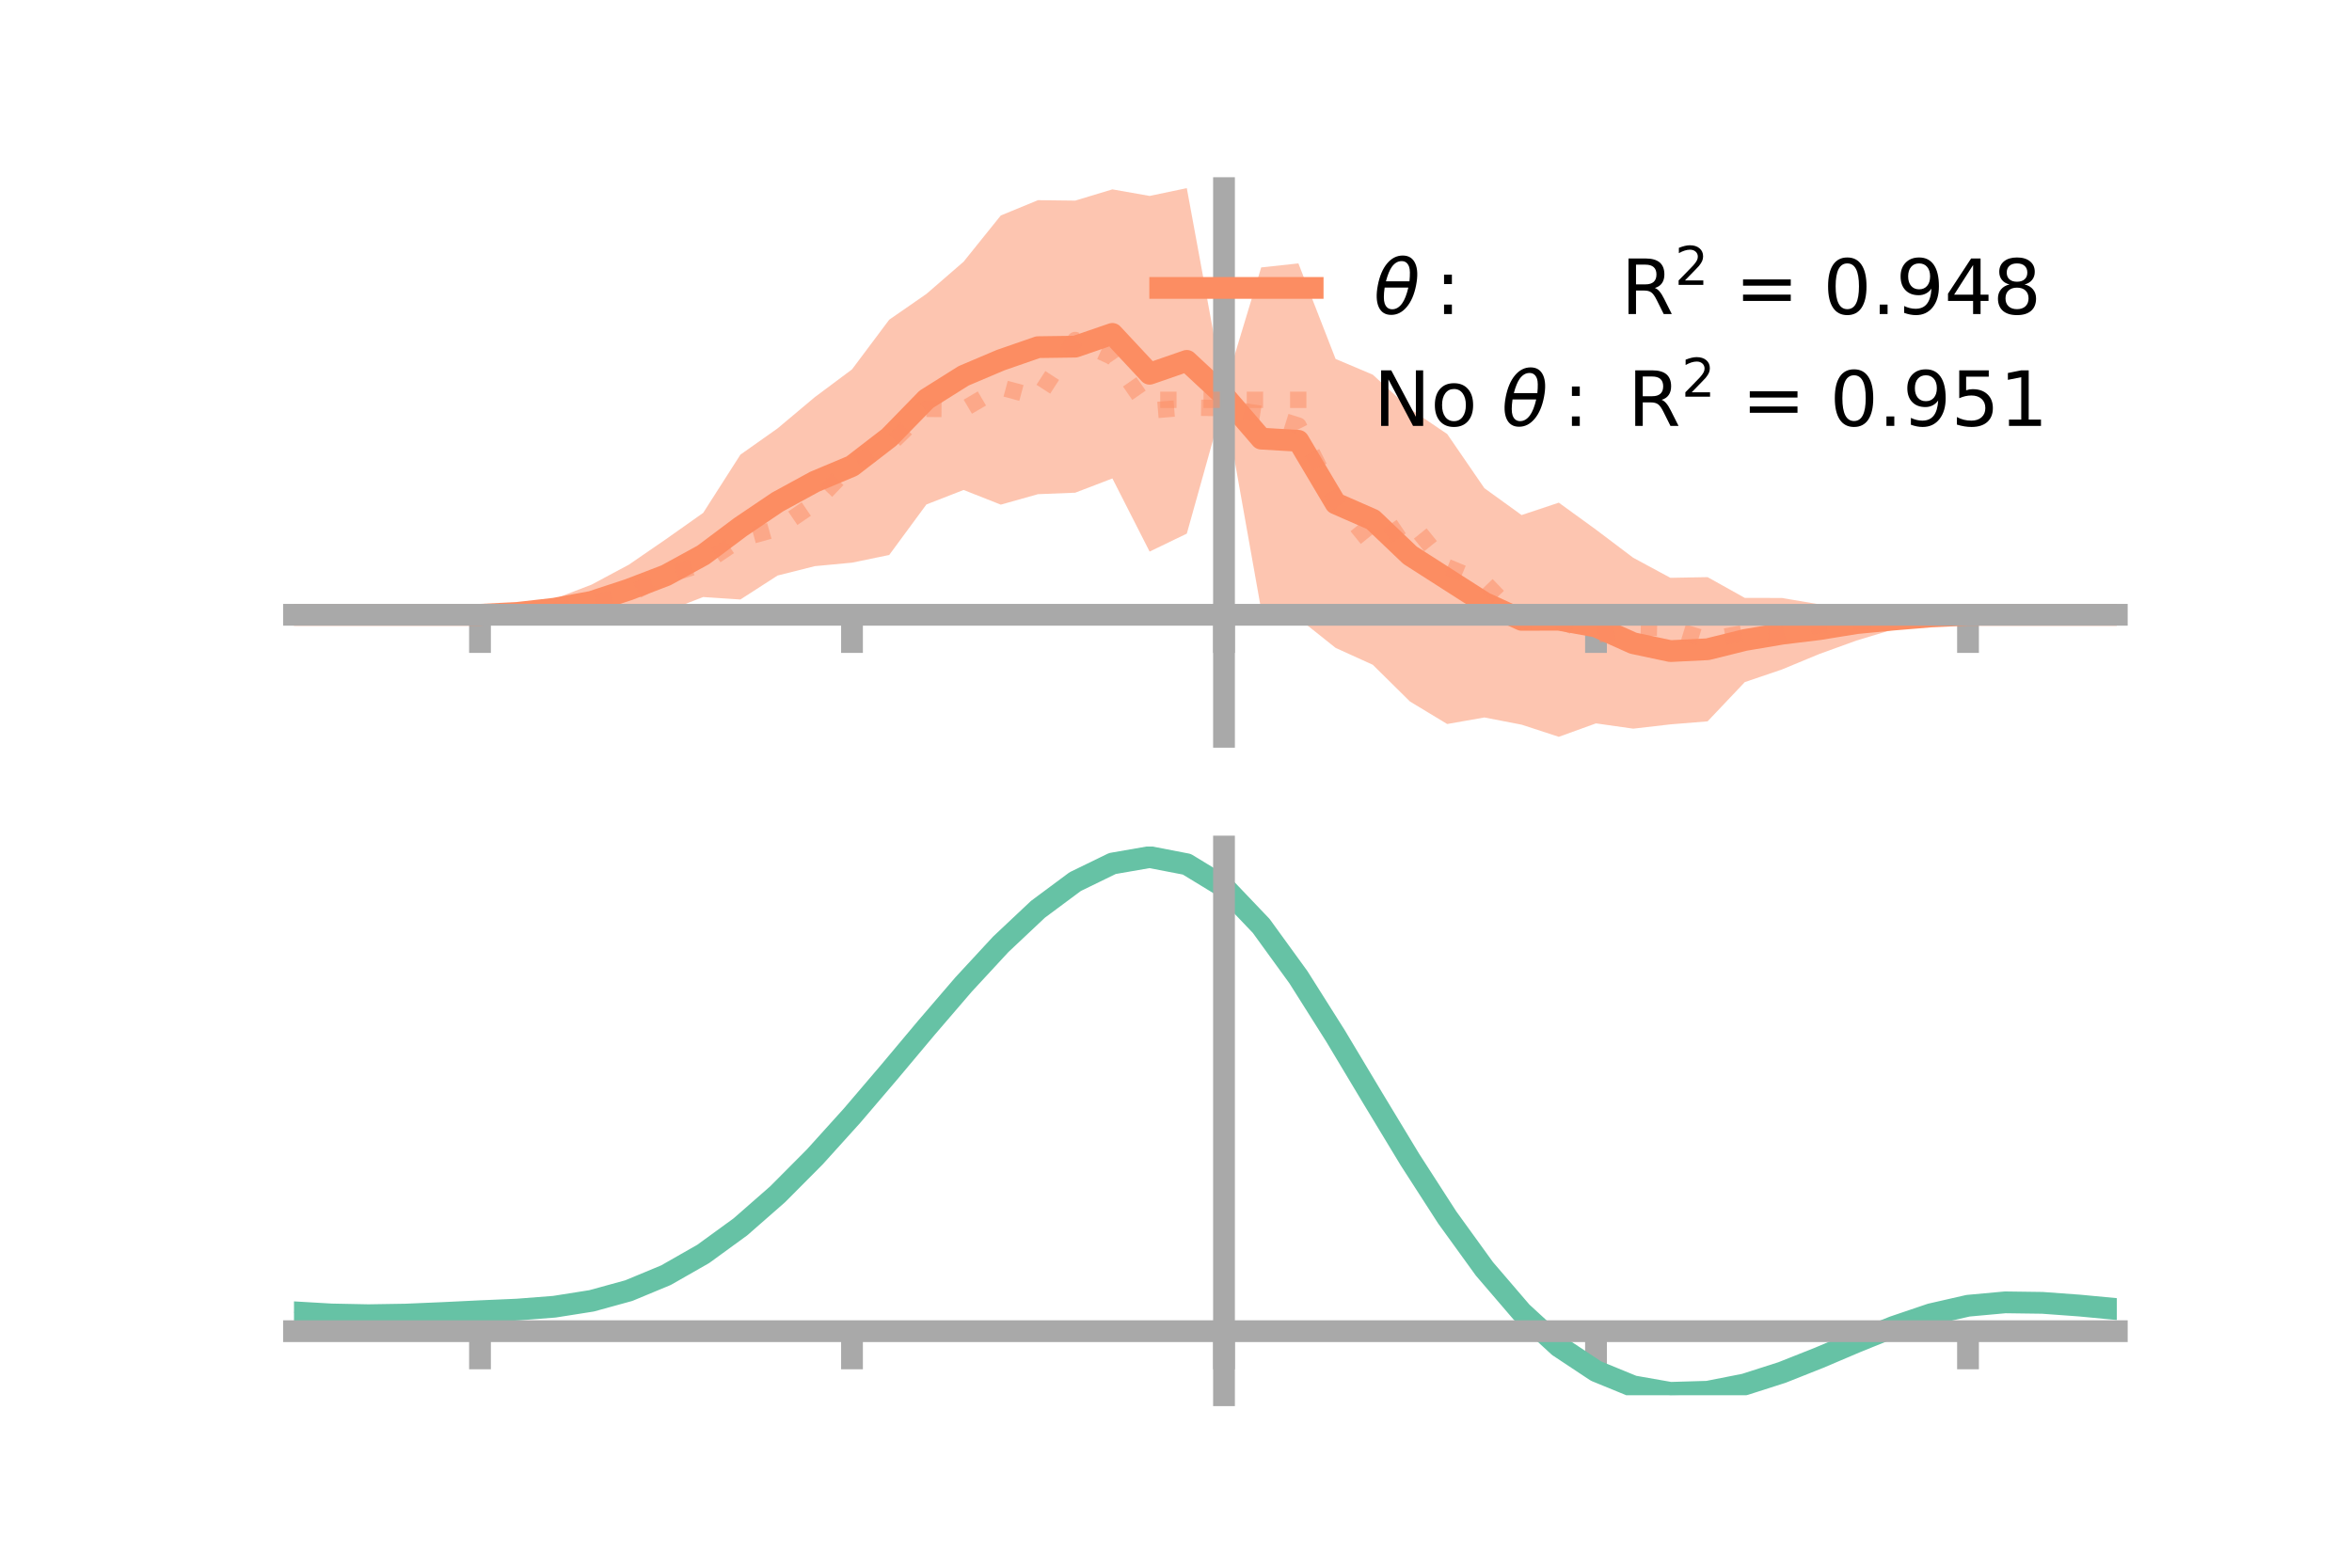
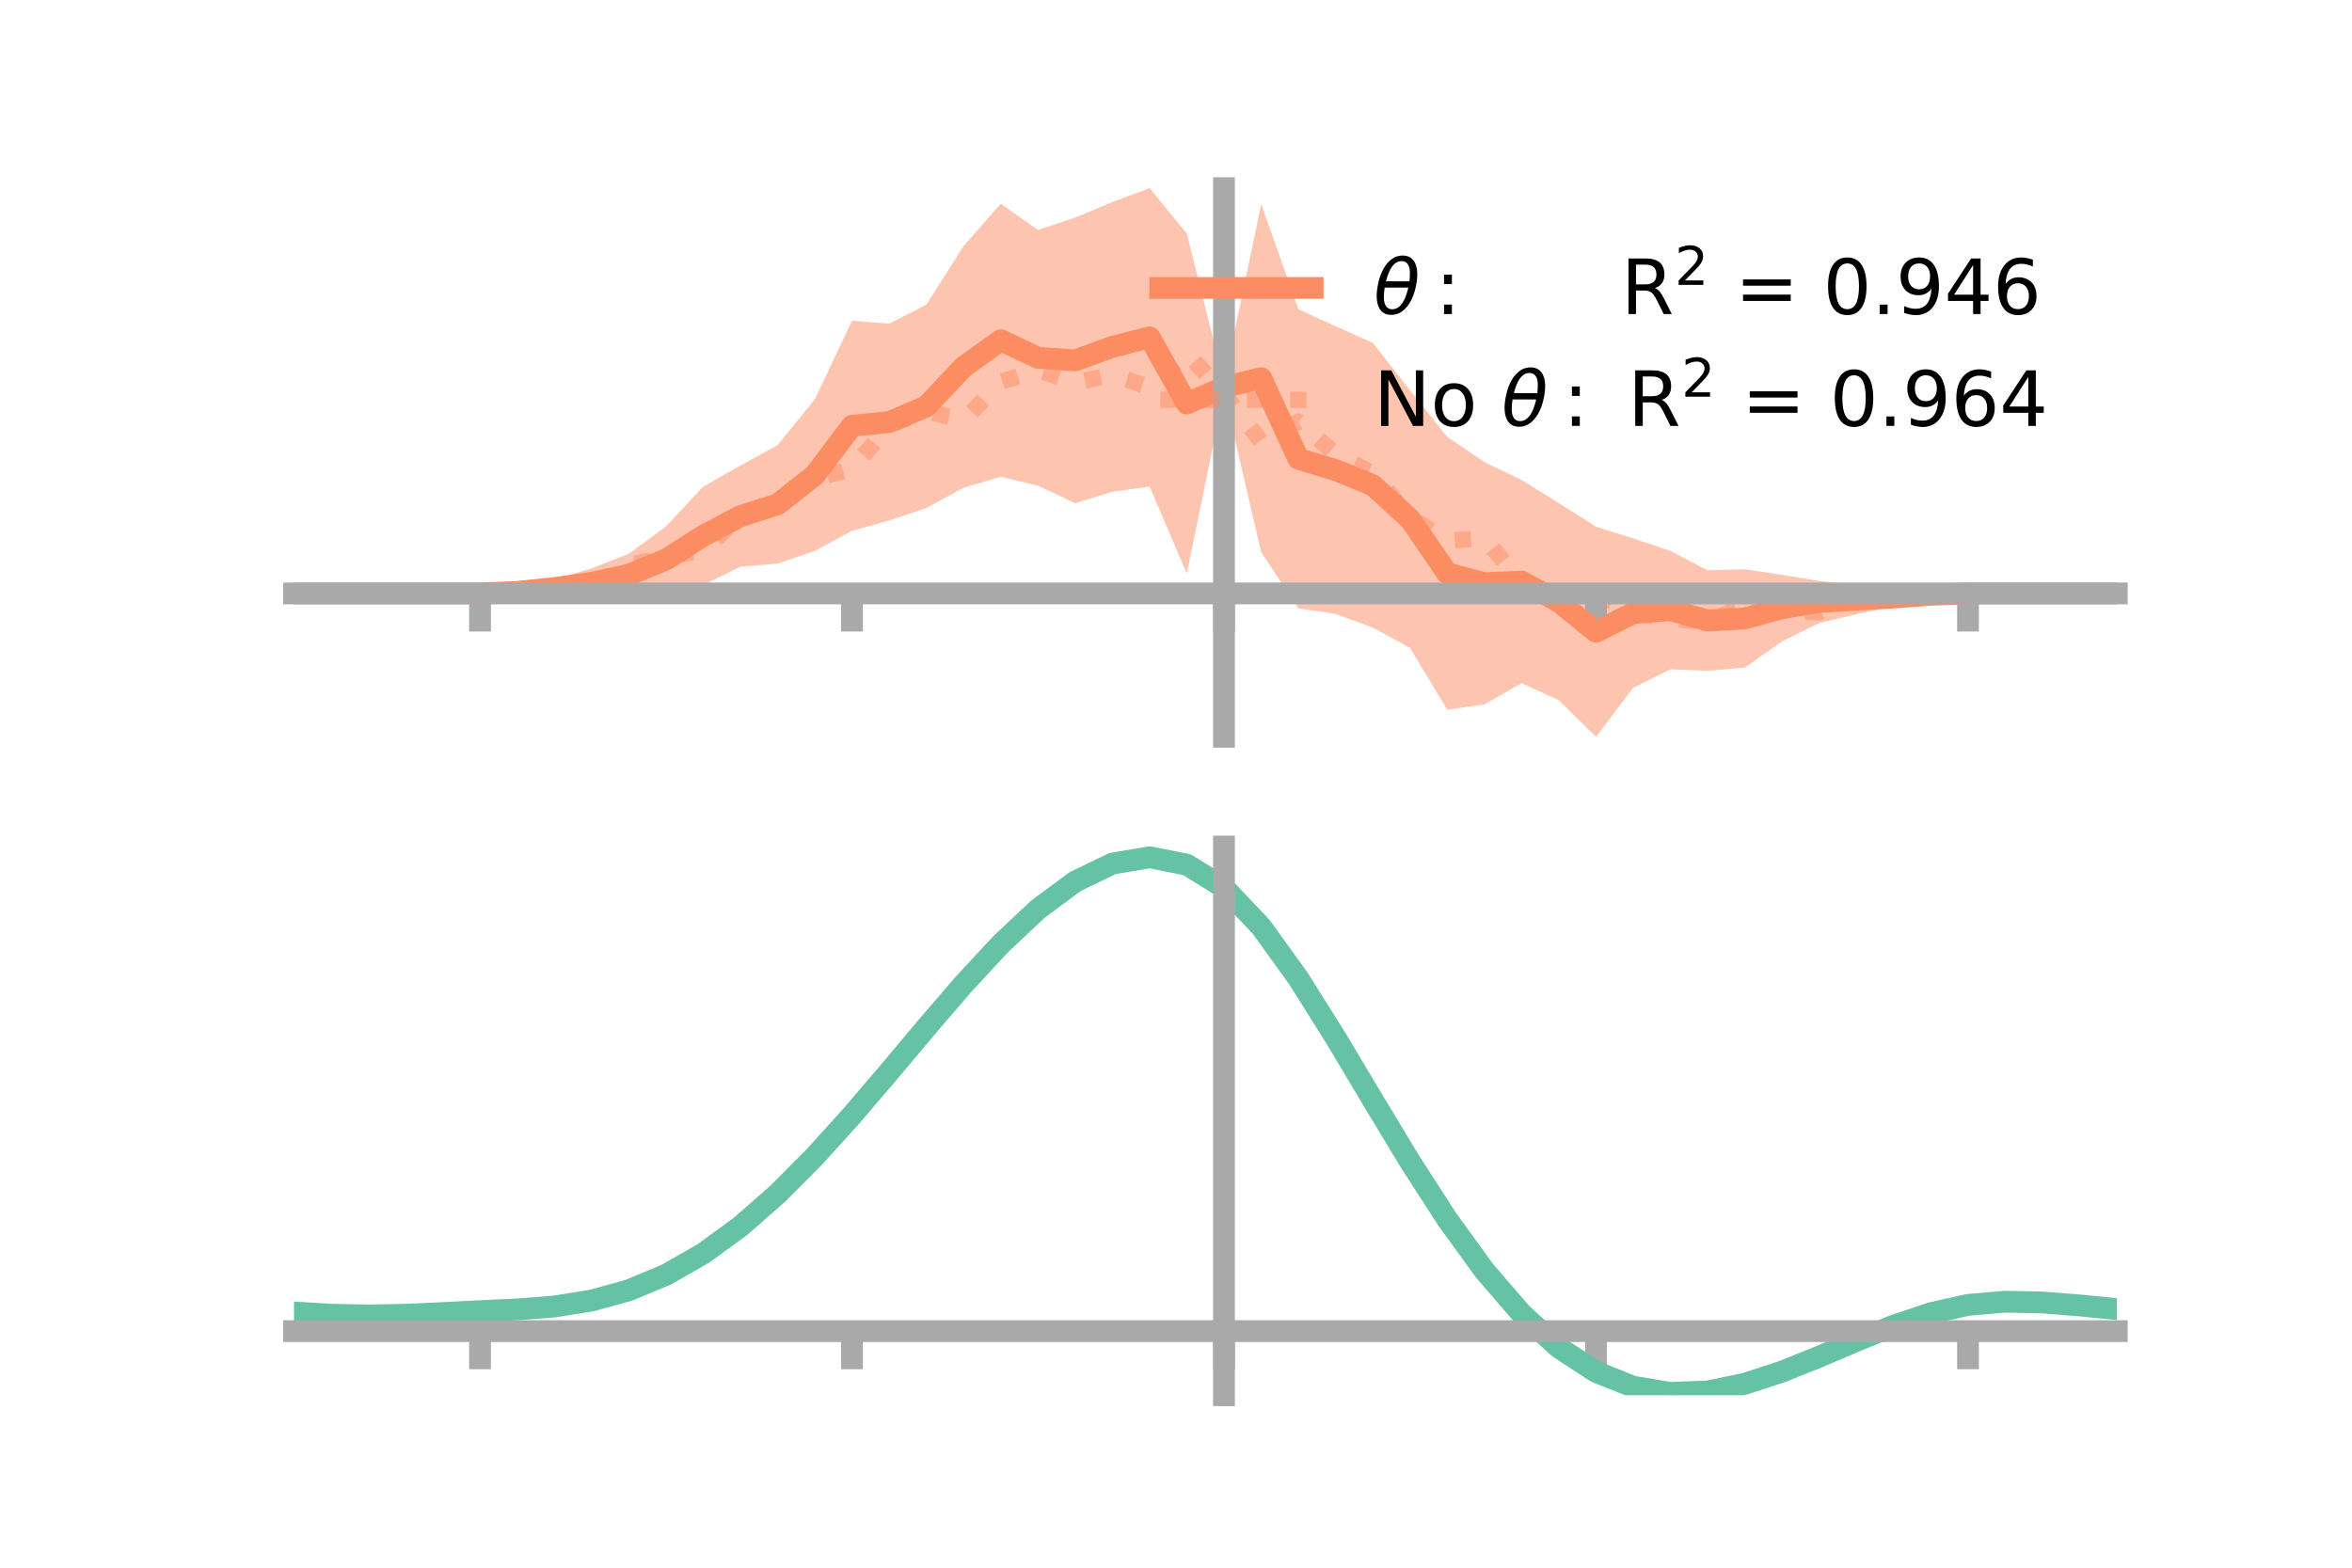
<svg xmlns="http://www.w3.org/2000/svg" xmlns:xlink="http://www.w3.org/1999/xlink" height="144pt" version="1.1" viewBox="0 0 216 144" width="216pt">
  <defs>
    <style type="text/css">*{stroke-linecap:butt;stroke-linejoin:round;}</style>
  </defs>
  <g id="figure_1">
    <g id="patch_1">
      <path d="M 0 144  L 216 144  L 216 0  L 0 0  z " style="fill:none;" />
    </g>
    <g id="axes_1">
      <g id="patch_2">
        <path d="M 27 67.68  L 194.4 67.68  L 194.4 17.28  L 27 17.28  z " style="fill:none;" />
      </g>
      <g id="PolyCollection_1">
-         <path clip-path="url(#pdacb3616c7)" d="M 27 56.471  L 27 56.471  L 30.416 56.471  L 33.833 56.471  L 37.249 56.471  L 40.665 56.471  L 44.082 56.467  L 47.498 55.988  L 50.914 55.013  L 54.331 53.7  L 57.747 51.872  L 61.163 49.524  L 64.58 47.108  L 67.996 41.762  L 71.412 39.348  L 74.829 36.479  L 78.245 33.931  L 81.661 29.368  L 85.078 26.999  L 88.494 24.039  L 91.91 19.792  L 95.327 18.386  L 98.743 18.427  L 102.159 17.393  L 105.576 17.998  L 108.992 17.28  L 112.408 35.838  L 115.824 24.564  L 119.241 24.195  L 122.657 32.971  L 126.073 34.416  L 129.49 37.558  L 132.906 39.868  L 136.322 44.843  L 139.739 47.311  L 143.155 46.171  L 146.571 48.651  L 149.988 51.231  L 153.404 53.075  L 156.82 53.013  L 160.237 54.919  L 163.653 54.927  L 167.069 55.511  L 170.486 55.64  L 173.902 56.013  L 177.318 56.315  L 180.735 56.469  L 184.151 56.471  L 187.567 56.471  L 190.984 56.471  L 194.4 56.471  L 194.4 56.471  L 194.4 56.471  L 190.984 56.471  L 187.567 56.471  L 184.151 56.471  L 180.735 56.475  L 177.318 56.937  L 173.902 57.805  L 170.486 58.839  L 167.069 60.077  L 163.653 61.493  L 160.237 62.655  L 156.82 66.259  L 153.404 66.537  L 149.988 66.931  L 146.571 66.446  L 143.155 67.68  L 139.739 66.564  L 136.322 65.903  L 132.906 66.505  L 129.49 64.439  L 126.073 61.064  L 122.657 59.511  L 119.241 56.787  L 115.824 56.015  L 112.408 36.814  L 108.992 49.017  L 105.576 50.665  L 102.159 43.947  L 98.743 45.258  L 95.327 45.392  L 91.91 46.354  L 88.494 45.006  L 85.078 46.338  L 81.661 50.979  L 78.245 51.683  L 74.829 52.005  L 71.412 52.865  L 67.996 55.067  L 64.58 54.84  L 61.163 56.164  L 57.747 56.441  L 54.331 56.866  L 50.914 56.809  L 47.498 56.612  L 44.082 56.474  L 40.665 56.471  L 37.249 56.471  L 33.833 56.471  L 30.416 56.471  L 27 56.471  z " style="fill:#fc8d62;fill-opacity:0.5;" />
+         <path clip-path="url(#p6b9a9bef59)" d="M 27 54.51  L 27 54.51  L 30.416 54.51  L 33.833 54.51  L 37.249 54.51  L 40.665 54.51  L 44.082 54.51  L 47.498 54.137  L 50.914 53.2  L 54.331 52.215  L 57.747 50.868  L 61.163 48.351  L 64.58 44.7  L 67.996 42.768  L 71.412 40.887  L 74.829 36.67  L 78.245 29.458  L 81.661 29.729  L 85.078 27.983  L 88.494 22.595  L 91.91 18.711  L 95.327 21.124  L 98.743 19.983  L 102.159 18.555  L 105.576 17.28  L 108.992 21.455  L 112.408 35.106  L 115.824 18.738  L 119.241 28.405  L 122.657 29.969  L 126.073 31.496  L 129.49 35.844  L 132.906 40.125  L 136.322 42.44  L 139.739 44.086  L 143.155 46.205  L 146.571 48.383  L 149.988 49.453  L 153.404 50.598  L 156.82 52.384  L 160.237 52.293  L 163.653 52.804  L 167.069 53.362  L 170.486 53.763  L 173.902 54.073  L 177.318 54.397  L 180.735 54.51  L 184.151 54.51  L 187.567 54.51  L 190.984 54.51  L 194.4 54.51  L 194.4 54.51  L 194.4 54.51  L 190.984 54.51  L 187.567 54.51  L 184.151 54.51  L 180.735 54.51  L 177.318 54.869  L 173.902 55.698  L 170.486 56.417  L 167.069 57.231  L 163.653 58.914  L 160.237 61.32  L 156.82 61.618  L 153.404 61.48  L 149.988 63.175  L 146.571 67.68  L 143.155 64.322  L 139.739 62.755  L 136.322 64.701  L 132.906 65.188  L 129.49 59.506  L 126.073 57.648  L 122.657 56.39  L 119.241 55.882  L 115.824 50.726  L 112.408 36.027  L 108.992 52.683  L 105.576 44.69  L 102.159 45.167  L 98.743 46.223  L 95.327 44.615  L 91.91 43.793  L 88.494 44.801  L 85.078 46.665  L 81.661 47.807  L 78.245 48.759  L 74.829 50.601  L 71.412 51.77  L 67.996 52.055  L 64.58 53.745  L 61.163 54.434  L 57.747 54.726  L 54.331 54.859  L 50.914 54.829  L 47.498 54.609  L 44.082 54.51  L 40.665 54.51  L 37.249 54.51  L 33.833 54.51  L 30.416 54.51  L 27 54.51  z " style="fill:#fc8d62;fill-opacity:0.5;" />
      </g>
      <g id="matplotlib.axis_1">
        <g id="xtick_1">
          <g id="line2d_1">
            <defs>
-               <path d="M 0 0  L 0 3.5  " id="md9278d01a8" style="stroke:#a9a9a9;stroke-width:2;" />
+               <path d="M 0 0  L 0 3.5  " id="m1263554f6f" style="stroke:#a9a9a9;stroke-width:2;" />
            </defs>
            <g>
-               <use style="fill:#a9a9a9;stroke:#a9a9a9;stroke-width:2;" x="44.082" xlink:href="#md9278d01a8" y="56.471" />
+               <use style="fill:#a9a9a9;stroke:#a9a9a9;stroke-width:2;" x="44.082" xlink:href="#m1263554f6f" y="54.51" />
            </g>
          </g>
        </g>
        <g id="xtick_2">
          <g id="line2d_2">
            <g>
-               <use style="fill:#a9a9a9;stroke:#a9a9a9;stroke-width:2;" x="78.245" xlink:href="#md9278d01a8" y="56.471" />
+               <use style="fill:#a9a9a9;stroke:#a9a9a9;stroke-width:2;" x="78.245" xlink:href="#m1263554f6f" y="54.51" />
            </g>
          </g>
        </g>
        <g id="xtick_3">
          <g id="line2d_3">
            <g>
-               <use style="fill:#a9a9a9;stroke:#a9a9a9;stroke-width:2;" x="112.408" xlink:href="#md9278d01a8" y="56.471" />
+               <use style="fill:#a9a9a9;stroke:#a9a9a9;stroke-width:2;" x="112.408" xlink:href="#m1263554f6f" y="54.51" />
            </g>
          </g>
        </g>
        <g id="xtick_4">
          <g id="line2d_4">
            <g>
-               <use style="fill:#a9a9a9;stroke:#a9a9a9;stroke-width:2;" x="146.571" xlink:href="#md9278d01a8" y="56.471" />
+               <use style="fill:#a9a9a9;stroke:#a9a9a9;stroke-width:2;" x="146.571" xlink:href="#m1263554f6f" y="54.51" />
            </g>
          </g>
        </g>
        <g id="xtick_5">
          <g id="line2d_5">
            <g>
-               <use style="fill:#a9a9a9;stroke:#a9a9a9;stroke-width:2;" x="180.735" xlink:href="#md9278d01a8" y="56.471" />
+               <use style="fill:#a9a9a9;stroke:#a9a9a9;stroke-width:2;" x="180.735" xlink:href="#m1263554f6f" y="54.51" />
            </g>
          </g>
        </g>
      </g>
      <g id="matplotlib.axis_2" />
      <g id="line2d_6">
-         <path clip-path="url(#pdacb3616c7)" d="M 27 56.471  L 30.416 56.471  L 33.833 56.471  L 37.249 56.471  L 40.665 56.471  L 44.082 56.471  L 47.498 56.3  L 50.914 55.911  L 54.331 55.283  L 57.747 54.156  L 61.163 52.844  L 64.58 50.974  L 67.996 48.414  L 71.412 46.106  L 74.829 44.242  L 78.245 42.807  L 81.661 40.174  L 85.078 36.669  L 88.494 34.522  L 91.91 33.073  L 95.327 31.889  L 98.743 31.842  L 102.159 30.67  L 105.576 34.331  L 108.992 33.148  L 112.408 36.326  L 115.824 40.289  L 119.241 40.491  L 122.657 46.241  L 126.073 47.74  L 129.49 50.999  L 132.906 53.187  L 136.322 55.373  L 139.739 56.937  L 143.155 56.925  L 146.571 57.549  L 149.988 59.081  L 153.404 59.806  L 156.82 59.636  L 160.237 58.787  L 163.653 58.21  L 167.069 57.794  L 170.486 57.239  L 173.902 56.909  L 177.318 56.626  L 180.735 56.472  L 184.151 56.471  L 187.567 56.471  L 190.984 56.471  L 194.4 56.471  " style="fill:none;stroke:#fc8d62;stroke-linecap:square;stroke-width:2;" />
+         <path clip-path="url(#p6b9a9bef59)" d="M 27 54.51  L 30.416 54.51  L 33.833 54.51  L 37.249 54.51  L 40.665 54.51  L 44.082 54.51  L 47.498 54.373  L 50.914 54.014  L 54.331 53.537  L 57.747 52.797  L 61.163 51.393  L 64.58 49.223  L 67.996 47.412  L 71.412 46.328  L 74.829 43.636  L 78.245 39.109  L 81.661 38.768  L 85.078 37.324  L 88.494 33.698  L 91.91 31.252  L 95.327 32.87  L 98.743 33.103  L 102.159 31.861  L 105.576 30.985  L 108.992 37.069  L 112.408 35.567  L 115.824 34.732  L 119.241 42.144  L 122.657 43.179  L 126.073 44.572  L 129.49 47.675  L 132.906 52.657  L 136.322 53.571  L 139.739 53.421  L 143.155 55.264  L 146.571 58.031  L 149.988 56.314  L 153.404 56.039  L 156.82 57.001  L 160.237 56.806  L 163.653 55.859  L 167.069 55.296  L 170.486 55.09  L 173.902 54.886  L 177.318 54.633  L 180.735 54.51  L 184.151 54.51  L 187.567 54.51  L 190.984 54.51  L 194.4 54.51  " style="fill:none;stroke:#fc8d62;stroke-linecap:square;stroke-width:2;" />
      </g>
      <g id="line2d_7">
-         <path clip-path="url(#pdacb3616c7)" d="M 27 56.471  L 30.416 56.471  L 33.833 56.471  L 37.249 56.471  L 40.665 56.471  L 44.082 56.471  L 47.498 56.373  L 50.914 56.157  L 54.331 55.421  L 57.747 54.625  L 61.163 52.851  L 64.58 51.811  L 67.996 49.507  L 71.412 48.554  L 74.829 46.225  L 78.245 42.647  L 81.661 40.895  L 85.078 37.556  L 88.494 37.586  L 91.91 35.583  L 95.327 36.505  L 98.743 31.23  L 102.159 32.79  L 105.576 37.712  L 108.992 37.438  L 112.408 37.485  L 115.824 38.013  L 119.241 39.091  L 122.657 45.923  L 126.073 50.132  L 129.49 47.83  L 132.906 52.076  L 136.322 53.485  L 139.739 57.034  L 143.155 56.977  L 146.571 58.35  L 149.988 57.636  L 153.404 57.706  L 156.82 58.757  L 160.237 58.135  L 163.653 58.304  L 167.069 57.387  L 170.486 57.12  L 173.902 56.665  L 177.318 56.556  L 180.735 56.472  L 184.151 56.471  L 187.567 56.471  L 190.984 56.471  L 194.4 56.471  " style="fill:none;stroke:#fc8d62;stroke-dasharray:1.5,2.475;stroke-dashoffset:0;stroke-opacity:0.5;stroke-width:1.5;" />
+         <path clip-path="url(#p6b9a9bef59)" d="M 27 54.51  L 30.416 54.51  L 33.833 54.51  L 37.249 54.51  L 40.665 54.51  L 44.082 54.509  L 47.498 54.408  L 50.914 54.166  L 54.331 53.759  L 57.747 51.894  L 61.163 51.204  L 64.58 50.494  L 67.996 47.442  L 71.412 45.746  L 74.829 43.953  L 78.245 43.084  L 81.661 39.045  L 85.078 37.754  L 88.494 38.622  L 91.91 35.065  L 95.327 33.996  L 98.743 35.132  L 102.159 34.423  L 105.576 35.557  L 108.992 32.397  L 112.408 36.194  L 115.824 40.553  L 119.241 38.738  L 122.657 41.71  L 126.073 43.503  L 129.49 47.498  L 132.906 49.664  L 136.322 49.413  L 139.739 53.59  L 143.155 55.538  L 146.571 54.403  L 149.988 56.321  L 153.404 56.852  L 156.82 57.123  L 160.237 55.625  L 163.653 56.104  L 167.069 56.247  L 170.486 54.879  L 173.902 54.737  L 177.318 54.598  L 180.735 54.51  L 184.151 54.51  L 187.567 54.51  L 190.984 54.51  L 194.4 54.51  " style="fill:none;stroke:#fc8d62;stroke-dasharray:1.5,2.475;stroke-dashoffset:0;stroke-opacity:0.5;stroke-width:1.5;" />
      </g>
      <g id="patch_3">
        <path d="M 112.408 67.68  L 112.408 17.28  " style="fill:none;stroke:#a9a9a9;stroke-linecap:square;stroke-linejoin:miter;stroke-width:2;" />
      </g>
      <g id="patch_4">
        <path d="M 194.4 67.68  L 194.4 17.28  " style="fill:none;" />
      </g>
      <g id="patch_5">
-         <path d="M 27 56.471  L 194.4 56.471  " style="fill:none;stroke:#a9a9a9;stroke-linecap:square;stroke-linejoin:miter;stroke-width:2;" />
+         <path d="M 27 54.51  L 194.4 54.51  " style="fill:none;stroke:#a9a9a9;stroke-linecap:square;stroke-linejoin:miter;stroke-width:2;" />
      </g>
      <g id="patch_6">
        <path d="M 27 17.28  L 194.4 17.28  " style="fill:none;" />
      </g>
      <g id="legend_1">
        <g id="line2d_8">
          <path d="M 106.55 26.449  L 120.55 26.449  " style="fill:none;stroke:#fc8d62;stroke-linecap:square;stroke-width:2;" />
        </g>
        <g id="line2d_9" />
        <g id="text_1">
          <g transform="translate(126.15 28.89891)scale(0.07 -0.07)">
            <defs>
              <path d="M 45.516 34.672  L 14.453 34.672  Q 12.359 20.062 14.5 13.875  Q 17.188 6.25 24.469 6.25  Q 31.781 6.25 37.359 13.922  Q 42.234 20.656 45.516 34.672  z M 47.016 42.969  Q 48.344 56.844 46.625 61.719  Q 43.953 69.438 36.766 69.438  Q 29.297 69.438 23.828 61.812  Q 19.531 55.672 16.156 42.969  z M 38.188 76.766  Q 49.906 76.766 54.594 66.406  Q 59.281 56.109 55.719 37.844  Q 52.203 19.625 43.453 9.281  Q 34.766 -1.125 23.047 -1.125  Q 11.281 -1.125 6.641 9.281  Q 2 19.625 5.516 37.844  Q 9.078 56.109 17.719 66.406  Q 26.422 76.766 38.188 76.766  z " id="DejaVuSans-Oblique-952" />
              <path d="M 11.719 12.406  L 22.016 12.406  L 22.016 0  L 11.719 0  z M 11.719 51.703  L 22.016 51.703  L 22.016 39.312  L 11.719 39.312  z " id="DejaVuSans-58" />
              <path id="DejaVuSans-32" />
              <path d="M 44.391 34.188  Q 47.562 33.109 50.562 29.594  Q 53.562 26.078 56.594 19.922  L 66.609 0  L 56 0  L 46.688 18.703  Q 43.062 26.031 39.672 28.422  Q 36.281 30.812 30.422 30.812  L 19.672 30.812  L 19.672 0  L 9.812 0  L 9.812 72.906  L 32.078 72.906  Q 44.578 72.906 50.734 67.672  Q 56.891 62.453 56.891 51.906  Q 56.891 45.016 53.688 40.469  Q 50.484 35.938 44.391 34.188  z M 19.672 64.797  L 19.672 38.922  L 32.078 38.922  Q 39.203 38.922 42.844 42.219  Q 46.484 45.516 46.484 51.906  Q 46.484 58.297 42.844 61.547  Q 39.203 64.797 32.078 64.797  z " id="DejaVuSans-82" />
              <path d="M 19.188 8.297  L 53.609 8.297  L 53.609 0  L 7.328 0  L 7.328 8.297  Q 12.938 14.109 22.625 23.891  Q 32.328 33.688 34.812 36.531  Q 39.547 41.844 41.422 45.531  Q 43.312 49.219 43.312 52.781  Q 43.312 58.594 39.234 62.25  Q 35.156 65.922 28.609 65.922  Q 23.969 65.922 18.812 64.312  Q 13.672 62.703 7.812 59.422  L 7.812 69.391  Q 13.766 71.781 18.938 73  Q 24.125 74.219 28.422 74.219  Q 39.75 74.219 46.484 68.547  Q 53.219 62.891 53.219 53.422  Q 53.219 48.922 51.531 44.891  Q 49.859 40.875 45.406 35.406  Q 44.188 33.984 37.641 27.219  Q 31.109 20.453 19.188 8.297  z " id="DejaVuSans-50" />
              <path d="M 10.594 45.406  L 73.188 45.406  L 73.188 37.203  L 10.594 37.203  z M 10.594 25.484  L 73.188 25.484  L 73.188 17.188  L 10.594 17.188  z " id="DejaVuSans-61" />
              <path d="M 31.781 66.406  Q 24.172 66.406 20.328 58.906  Q 16.5 51.422 16.5 36.375  Q 16.5 21.391 20.328 13.891  Q 24.172 6.391 31.781 6.391  Q 39.453 6.391 43.281 13.891  Q 47.125 21.391 47.125 36.375  Q 47.125 51.422 43.281 58.906  Q 39.453 66.406 31.781 66.406  z M 31.781 74.219  Q 44.047 74.219 50.516 64.516  Q 56.984 54.828 56.984 36.375  Q 56.984 17.969 50.516 8.266  Q 44.047 -1.422 31.781 -1.422  Q 19.531 -1.422 13.062 8.266  Q 6.594 17.969 6.594 36.375  Q 6.594 54.828 13.062 64.516  Q 19.531 74.219 31.781 74.219  z " id="DejaVuSans-48" />
              <path d="M 10.688 12.406  L 21 12.406  L 21 0  L 10.688 0  z " id="DejaVuSans-46" />
              <path d="M 10.984 1.516  L 10.984 10.5  Q 14.703 8.734 18.5 7.812  Q 22.312 6.891 25.984 6.891  Q 35.75 6.891 40.891 13.453  Q 46.047 20.016 46.781 33.406  Q 43.953 29.203 39.594 26.953  Q 35.25 24.703 29.984 24.703  Q 19.047 24.703 12.672 31.312  Q 6.297 37.938 6.297 49.422  Q 6.297 60.641 12.938 67.422  Q 19.578 74.219 30.609 74.219  Q 43.266 74.219 49.922 64.516  Q 56.594 54.828 56.594 36.375  Q 56.594 19.141 48.406 8.859  Q 40.234 -1.422 26.422 -1.422  Q 22.703 -1.422 18.891 -0.688  Q 15.094 0.047 10.984 1.516  z M 30.609 32.422  Q 37.25 32.422 41.125 36.953  Q 45.016 41.5 45.016 49.422  Q 45.016 57.281 41.125 61.844  Q 37.25 66.406 30.609 66.406  Q 23.969 66.406 20.094 61.844  Q 16.219 57.281 16.219 49.422  Q 16.219 41.5 20.094 36.953  Q 23.969 32.422 30.609 32.422  z " id="DejaVuSans-57" />
              <path d="M 37.797 64.312  L 12.891 25.391  L 37.797 25.391  z M 35.203 72.906  L 47.609 72.906  L 47.609 25.391  L 58.016 25.391  L 58.016 17.188  L 47.609 17.188  L 47.609 0  L 37.797 0  L 37.797 17.188  L 4.891 17.188  L 4.891 26.703  z " id="DejaVuSans-52" />
-               <path d="M 31.781 34.625  Q 24.75 34.625 20.719 30.859  Q 16.703 27.094 16.703 20.516  Q 16.703 13.922 20.719 10.156  Q 24.75 6.391 31.781 6.391  Q 38.812 6.391 42.859 10.172  Q 46.922 13.969 46.922 20.516  Q 46.922 27.094 42.891 30.859  Q 38.875 34.625 31.781 34.625  z M 21.922 38.812  Q 15.578 40.375 12.031 44.719  Q 8.5 49.078 8.5 55.328  Q 8.5 64.062 14.719 69.141  Q 20.953 74.219 31.781 74.219  Q 42.672 74.219 48.875 69.141  Q 55.078 64.062 55.078 55.328  Q 55.078 49.078 51.531 44.719  Q 48 40.375 41.703 38.812  Q 48.828 37.156 52.797 32.312  Q 56.781 27.484 56.781 20.516  Q 56.781 9.906 50.312 4.234  Q 43.844 -1.422 31.781 -1.422  Q 19.734 -1.422 13.25 4.234  Q 6.781 9.906 6.781 20.516  Q 6.781 27.484 10.781 32.312  Q 14.797 37.156 21.922 38.812  z M 18.312 54.391  Q 18.312 48.734 21.844 45.562  Q 25.391 42.391 31.781 42.391  Q 38.141 42.391 41.719 45.562  Q 45.312 48.734 45.312 54.391  Q 45.312 60.062 41.719 63.234  Q 38.141 66.406 31.781 66.406  Q 25.391 66.406 21.844 63.234  Q 18.312 60.062 18.312 54.391  z " id="DejaVuSans-56" />
+               <path d="M 33.016 40.375  Q 26.375 40.375 22.484 35.828  Q 18.609 31.297 18.609 23.391  Q 18.609 15.531 22.484 10.953  Q 26.375 6.391 33.016 6.391  Q 39.656 6.391 43.531 10.953  Q 47.406 15.531 47.406 23.391  Q 47.406 31.297 43.531 35.828  Q 39.656 40.375 33.016 40.375  z M 52.594 71.297  L 52.594 62.312  Q 48.875 64.062 45.094 64.984  Q 41.312 65.922 37.594 65.922  Q 27.828 65.922 22.672 59.328  Q 17.531 52.734 16.797 39.406  Q 19.672 43.656 24.016 45.922  Q 28.375 48.188 33.594 48.188  Q 44.578 48.188 50.953 41.516  Q 57.328 34.859 57.328 23.391  Q 57.328 12.156 50.688 5.359  Q 44.047 -1.422 33.016 -1.422  Q 20.359 -1.422 13.672 8.266  Q 6.984 17.969 6.984 36.375  Q 6.984 53.656 15.188 63.938  Q 23.391 74.219 37.203 74.219  Q 40.922 74.219 44.703 73.484  Q 48.484 72.75 52.594 71.297  z " id="DejaVuSans-54" />
            </defs>
            <use transform="translate(0 0.765625)" xlink:href="#DejaVuSans-Oblique-952" />
            <use transform="translate(80.66406 0.765625)" xlink:href="#DejaVuSans-58" />
            <use transform="translate(133.8379 0.765625)" xlink:href="#DejaVuSans-32" />
            <use transform="translate(165.625 0.765625)" xlink:href="#DejaVuSans-32" />
            <use transform="translate(197.4121 0.765625)" xlink:href="#DejaVuSans-32" />
            <use transform="translate(229.1992 0.765625)" xlink:href="#DejaVuSans-32" />
            <use transform="translate(260.9863 0.765625)" xlink:href="#DejaVuSans-32" />
            <use transform="translate(292.7734 0.765625)" xlink:href="#DejaVuSans-32" />
            <use transform="translate(324.5605 0.765625)" xlink:href="#DejaVuSans-82" />
            <use transform="translate(395 39.04688)scale(0.7)" xlink:href="#DejaVuSans-50" />
            <use transform="translate(442.2705 0.765625)" xlink:href="#DejaVuSans-32" />
            <use transform="translate(474.0576 0.765625)" xlink:href="#DejaVuSans-61" />
            <use transform="translate(557.8467 0.765625)" xlink:href="#DejaVuSans-32" />
            <use transform="translate(589.6338 0.765625)" xlink:href="#DejaVuSans-48" />
            <use transform="translate(653.2568 0.765625)" xlink:href="#DejaVuSans-46" />
            <use transform="translate(685.0439 0.765625)" xlink:href="#DejaVuSans-57" />
            <use transform="translate(748.667 0.765625)" xlink:href="#DejaVuSans-52" />
-             <use transform="translate(812.29 0.765625)" xlink:href="#DejaVuSans-56" />
+             <use transform="translate(812.29 0.765625)" xlink:href="#DejaVuSans-54" />
          </g>
        </g>
        <g id="line2d_10">
          <path d="M 106.55 36.724  L 120.55 36.724  " style="fill:none;stroke:#fc8d62;stroke-dasharray:1.5,2.475;stroke-dashoffset:0;stroke-opacity:0.5;stroke-width:1.5;" />
        </g>
        <g id="line2d_11" />
        <g id="text_2">
          <g transform="translate(126.15 39.17359)scale(0.07 -0.07)">
            <defs>
              <path d="M 9.812 72.906  L 23.094 72.906  L 55.422 11.922  L 55.422 72.906  L 64.984 72.906  L 64.984 0  L 51.703 0  L 19.391 60.984  L 19.391 0  L 9.812 0  z " id="DejaVuSans-78" />
              <path d="M 30.609 48.391  Q 23.391 48.391 19.188 42.75  Q 14.984 37.109 14.984 27.297  Q 14.984 17.484 19.156 11.844  Q 23.344 6.203 30.609 6.203  Q 37.797 6.203 41.984 11.859  Q 46.188 17.531 46.188 27.297  Q 46.188 37.016 41.984 42.703  Q 37.797 48.391 30.609 48.391  z M 30.609 56  Q 42.328 56 49.016 48.375  Q 55.719 40.766 55.719 27.297  Q 55.719 13.875 49.016 6.219  Q 42.328 -1.422 30.609 -1.422  Q 18.844 -1.422 12.172 6.219  Q 5.516 13.875 5.516 27.297  Q 5.516 40.766 12.172 48.375  Q 18.844 56 30.609 56  z " id="DejaVuSans-111" />
-               <path d="M 10.797 72.906  L 49.516 72.906  L 49.516 64.594  L 19.828 64.594  L 19.828 46.734  Q 21.969 47.469 24.109 47.828  Q 26.266 48.188 28.422 48.188  Q 40.625 48.188 47.75 41.5  Q 54.891 34.812 54.891 23.391  Q 54.891 11.625 47.562 5.094  Q 40.234 -1.422 26.906 -1.422  Q 22.312 -1.422 17.547 -0.641  Q 12.797 0.141 7.719 1.703  L 7.719 11.625  Q 12.109 9.234 16.797 8.062  Q 21.484 6.891 26.703 6.891  Q 35.156 6.891 40.078 11.328  Q 45.016 15.766 45.016 23.391  Q 45.016 31 40.078 35.438  Q 35.156 39.891 26.703 39.891  Q 22.75 39.891 18.812 39.016  Q 14.891 38.141 10.797 36.281  z " id="DejaVuSans-53" />
-               <path d="M 12.406 8.297  L 28.516 8.297  L 28.516 63.922  L 10.984 60.406  L 10.984 69.391  L 28.422 72.906  L 38.281 72.906  L 38.281 8.297  L 54.391 8.297  L 54.391 0  L 12.406 0  z " id="DejaVuSans-49" />
            </defs>
            <use transform="translate(0 0.765625)" xlink:href="#DejaVuSans-78" />
            <use transform="translate(74.80469 0.765625)" xlink:href="#DejaVuSans-111" />
            <use transform="translate(135.9863 0.765625)" xlink:href="#DejaVuSans-32" />
            <use transform="translate(167.7734 0.765625)" xlink:href="#DejaVuSans-Oblique-952" />
            <use transform="translate(248.4375 0.765625)" xlink:href="#DejaVuSans-58" />
            <use transform="translate(301.6113 0.765625)" xlink:href="#DejaVuSans-32" />
            <use transform="translate(333.3984 0.765625)" xlink:href="#DejaVuSans-82" />
            <use transform="translate(403.8379 39.04688)scale(0.7)" xlink:href="#DejaVuSans-50" />
            <use transform="translate(451.1084 0.765625)" xlink:href="#DejaVuSans-32" />
            <use transform="translate(482.8955 0.765625)" xlink:href="#DejaVuSans-61" />
            <use transform="translate(566.6846 0.765625)" xlink:href="#DejaVuSans-32" />
            <use transform="translate(598.4717 0.765625)" xlink:href="#DejaVuSans-48" />
            <use transform="translate(662.0947 0.765625)" xlink:href="#DejaVuSans-46" />
            <use transform="translate(693.8818 0.765625)" xlink:href="#DejaVuSans-57" />
-             <use transform="translate(757.5049 0.765625)" xlink:href="#DejaVuSans-53" />
-             <use transform="translate(821.1279 0.765625)" xlink:href="#DejaVuSans-49" />
+             <use transform="translate(757.5049 0.765625)" xlink:href="#DejaVuSans-54" />
+             <use transform="translate(821.1279 0.765625)" xlink:href="#DejaVuSans-52" />
          </g>
        </g>
      </g>
    </g>
    <g id="axes_2">
      <g id="patch_7">
        <path d="M 27 128.16  L 194.4 128.16  L 194.4 77.76  L 27 77.76  z " style="fill:none;" />
      </g>
      <g id="PolyCollection_2">
-         <path clip-path="url(#pe217fc771c)" d="M 27 120.581  L 27 120.499  L 30.416 120.707  L 33.833 120.778  L 37.249 120.715  L 40.665 120.561  L 44.082 120.387  L 47.498 120.234  L 50.914 119.964  L 54.331 119.417  L 57.747 118.467  L 61.163 117.022  L 64.58 115.033  L 67.996 112.49  L 71.412 109.425  L 74.829 105.906  L 78.245 102.031  L 81.661 97.932  L 85.078 93.762  L 88.494 89.696  L 91.91 85.923  L 95.327 82.641  L 98.743 80.054  L 102.159 78.362  L 105.576 77.76  L 108.992 78.434  L 112.408 80.551  L 115.824 84.189  L 119.241 88.972  L 122.657 94.464  L 126.073 100.259  L 129.49 106  L 132.906 111.388  L 136.322 116.189  L 139.739 120.233  L 143.155 123.417  L 146.571 125.705  L 149.988 127.116  L 153.404 127.72  L 156.82 127.626  L 160.237 126.966  L 163.653 125.891  L 167.069 124.561  L 170.486 123.136  L 173.902 121.776  L 177.318 120.633  L 180.735 119.858  L 184.151 119.549  L 187.567 119.599  L 190.984 119.857  L 194.4 120.192  L 194.4 120.299  L 194.4 120.299  L 190.984 119.988  L 187.567 119.747  L 184.151 119.706  L 180.735 120.02  L 177.318 120.806  L 173.902 121.98  L 170.486 123.389  L 167.069 124.869  L 163.653 126.251  L 160.237 127.366  L 156.82 128.052  L 153.404 128.16  L 149.988 127.565  L 146.571 126.173  L 143.155 123.931  L 139.739 120.83  L 136.322 116.908  L 132.906 112.262  L 129.49 107.047  L 126.073 101.489  L 122.657 95.873  L 119.241 90.548  L 115.824 85.909  L 112.408 82.381  L 108.992 80.336  L 105.576 79.69  L 102.159 80.276  L 98.743 81.909  L 95.327 84.399  L 91.91 87.549  L 88.494 91.162  L 85.078 95.05  L 81.661 99.03  L 78.245 102.937  L 74.829 106.627  L 71.412 109.978  L 67.996 112.899  L 64.58 115.328  L 61.163 117.237  L 57.747 118.634  L 54.331 119.56  L 50.914 120.094  L 47.498 120.354  L 44.082 120.496  L 40.665 120.655  L 37.249 120.79  L 33.833 120.839  L 30.416 120.77  L 27 120.581  z " style="fill:#66c2a5;fill-opacity:0.5;" />
+         <path clip-path="url(#p9baca46ab5)" d="M 27 120.597  L 27 120.517  L 30.416 120.729  L 33.833 120.797  L 37.249 120.728  L 40.665 120.565  L 44.082 120.38  L 47.498 120.22  L 50.914 119.945  L 54.331 119.394  L 57.747 118.439  L 61.163 116.991  L 64.58 114.998  L 67.996 112.452  L 71.412 109.384  L 74.829 105.862  L 78.245 101.988  L 81.661 97.889  L 85.078 93.721  L 88.494 89.658  L 91.91 85.889  L 95.327 82.614  L 98.743 80.034  L 102.159 78.35  L 105.576 77.76  L 108.992 78.449  L 112.408 80.586  L 115.824 84.253  L 119.241 89.064  L 122.657 94.582  L 126.073 100.396  L 129.49 106.147  L 132.906 111.535  L 136.322 116.327  L 139.739 120.355  L 143.155 123.518  L 146.571 125.779  L 149.988 127.158  L 153.404 127.729  L 156.82 127.602  L 160.237 126.912  L 163.653 125.813  L 167.069 124.466  L 170.486 123.032  L 173.902 121.672  L 177.318 120.538  L 180.735 119.778  L 184.151 119.491  L 187.567 119.566  L 190.984 119.846  L 194.4 120.199  L 194.4 120.302  L 194.4 120.302  L 190.984 119.973  L 187.567 119.71  L 184.151 119.646  L 180.735 119.939  L 177.318 120.712  L 173.902 121.879  L 170.486 123.288  L 167.069 124.775  L 163.653 126.17  L 160.237 127.306  L 156.82 128.019  L 153.404 128.16  L 149.988 127.603  L 146.571 126.252  L 143.155 124.051  L 139.739 120.987  L 136.322 117.093  L 132.906 112.462  L 129.49 107.252  L 126.073 101.685  L 122.657 96.049  L 119.241 90.695  L 115.824 86.023  L 112.408 82.463  L 108.992 80.394  L 105.576 79.729  L 102.159 80.299  L 98.743 81.921  L 95.327 84.399  L 91.91 87.54  L 88.494 91.145  L 85.078 95.026  L 81.661 99  L 78.245 102.903  L 74.829 106.59  L 71.412 109.94  L 67.996 112.86  L 64.58 115.29  L 61.163 117.202  L 57.747 118.602  L 54.331 119.533  L 50.914 120.071  L 47.498 120.338  L 44.082 120.487  L 40.665 120.656  L 37.249 120.802  L 33.833 120.858  L 30.416 120.791  L 27 120.597  z " style="fill:#66c2a5;fill-opacity:0.5;" />
      </g>
      <g id="matplotlib.axis_3">
        <g id="xtick_6">
          <g id="line2d_12">
            <g>
-               <use style="fill:#a9a9a9;stroke:#a9a9a9;stroke-width:2;" x="44.082" xlink:href="#md9278d01a8" y="122.276" />
+               <use style="fill:#a9a9a9;stroke:#a9a9a9;stroke-width:2;" x="44.082" xlink:href="#m1263554f6f" y="122.27" />
            </g>
          </g>
        </g>
        <g id="xtick_7">
          <g id="line2d_13">
            <g>
-               <use style="fill:#a9a9a9;stroke:#a9a9a9;stroke-width:2;" x="78.245" xlink:href="#md9278d01a8" y="122.276" />
+               <use style="fill:#a9a9a9;stroke:#a9a9a9;stroke-width:2;" x="78.245" xlink:href="#m1263554f6f" y="122.27" />
            </g>
          </g>
        </g>
        <g id="xtick_8">
          <g id="line2d_14">
            <g>
-               <use style="fill:#a9a9a9;stroke:#a9a9a9;stroke-width:2;" x="112.408" xlink:href="#md9278d01a8" y="122.276" />
+               <use style="fill:#a9a9a9;stroke:#a9a9a9;stroke-width:2;" x="112.408" xlink:href="#m1263554f6f" y="122.27" />
            </g>
          </g>
        </g>
        <g id="xtick_9">
          <g id="line2d_15">
            <g>
-               <use style="fill:#a9a9a9;stroke:#a9a9a9;stroke-width:2;" x="146.571" xlink:href="#md9278d01a8" y="122.276" />
+               <use style="fill:#a9a9a9;stroke:#a9a9a9;stroke-width:2;" x="146.571" xlink:href="#m1263554f6f" y="122.27" />
            </g>
          </g>
        </g>
        <g id="xtick_10">
          <g id="line2d_16">
            <g>
-               <use style="fill:#a9a9a9;stroke:#a9a9a9;stroke-width:2;" x="180.735" xlink:href="#md9278d01a8" y="122.276" />
+               <use style="fill:#a9a9a9;stroke:#a9a9a9;stroke-width:2;" x="180.735" xlink:href="#m1263554f6f" y="122.27" />
            </g>
          </g>
        </g>
      </g>
      <g id="matplotlib.axis_4" />
      <g id="line2d_17">
-         <path clip-path="url(#pe217fc771c)" d="M 27 120.54  L 30.416 120.739  L 33.833 120.808  L 37.249 120.753  L 40.665 120.608  L 44.082 120.442  L 47.498 120.294  L 50.914 120.029  L 54.331 119.489  L 57.747 118.55  L 61.163 117.13  L 64.58 115.18  L 67.996 112.694  L 71.412 109.702  L 74.829 106.266  L 78.245 102.484  L 81.661 98.481  L 85.078 94.406  L 88.494 90.429  L 91.91 86.736  L 95.327 83.52  L 98.743 80.982  L 102.159 79.319  L 105.576 78.725  L 108.992 79.385  L 112.408 81.466  L 115.824 85.049  L 119.241 89.76  L 122.657 95.169  L 126.073 100.874  L 129.49 106.524  L 132.906 111.825  L 136.322 116.548  L 139.739 120.531  L 143.155 123.674  L 146.571 125.939  L 149.988 127.34  L 153.404 127.94  L 156.82 127.839  L 160.237 127.166  L 163.653 126.071  L 167.069 124.715  L 170.486 123.262  L 173.902 121.878  L 177.318 120.72  L 180.735 119.939  L 184.151 119.627  L 187.567 119.673  L 190.984 119.923  L 194.4 120.246  " style="fill:none;stroke:#66c2a5;stroke-linecap:square;stroke-width:2;" />
+         <path clip-path="url(#p9baca46ab5)" d="M 27 120.557  L 30.416 120.76  L 33.833 120.828  L 37.249 120.765  L 40.665 120.61  L 44.082 120.434  L 47.498 120.279  L 50.914 120.008  L 54.331 119.463  L 57.747 118.521  L 61.163 117.096  L 64.58 115.144  L 67.996 112.656  L 71.412 109.662  L 74.829 106.226  L 78.245 102.445  L 81.661 98.445  L 85.078 94.373  L 88.494 90.402  L 91.91 86.715  L 95.327 83.507  L 98.743 80.977  L 102.159 79.325  L 105.576 78.744  L 108.992 79.422  L 112.408 81.525  L 115.824 85.138  L 119.241 89.88  L 122.657 95.316  L 126.073 101.04  L 129.49 106.699  L 132.906 111.999  L 136.322 116.71  L 139.739 120.671  L 143.155 123.785  L 146.571 126.015  L 149.988 127.38  L 153.404 127.945  L 156.82 127.81  L 160.237 127.109  L 163.653 125.992  L 167.069 124.62  L 170.486 123.16  L 173.902 121.776  L 177.318 120.625  L 180.735 119.859  L 184.151 119.568  L 187.567 119.638  L 190.984 119.91  L 194.4 120.25  " style="fill:none;stroke:#66c2a5;stroke-linecap:square;stroke-width:2;" />
      </g>
      <g id="patch_8">
        <path d="M 112.408 128.16  L 112.408 77.76  " style="fill:none;stroke:#a9a9a9;stroke-linecap:square;stroke-linejoin:miter;stroke-width:2;" />
      </g>
      <g id="patch_9">
        <path d="M 194.4 128.16  L 194.4 77.76  " style="fill:none;" />
      </g>
      <g id="patch_10">
-         <path d="M 27 122.276  L 194.4 122.276  " style="fill:none;stroke:#a9a9a9;stroke-linecap:square;stroke-linejoin:miter;stroke-width:2;" />
+         <path d="M 27 122.27  L 194.4 122.27  " style="fill:none;stroke:#a9a9a9;stroke-linecap:square;stroke-linejoin:miter;stroke-width:2;" />
      </g>
      <g id="patch_11">
        <path d="M 27 77.76  L 194.4 77.76  " style="fill:none;" />
      </g>
    </g>
  </g>
  <defs>
-     <clipPath id="pdacb3616c7">
+     <clipPath id="p6b9a9bef59">
      <rect height="50.4" width="167.4" x="27" y="17.28" />
    </clipPath>
-     <clipPath id="pe217fc771c">
+     <clipPath id="p9baca46ab5">
      <rect height="50.4" width="167.4" x="27" y="77.76" />
    </clipPath>
  </defs>
</svg>
